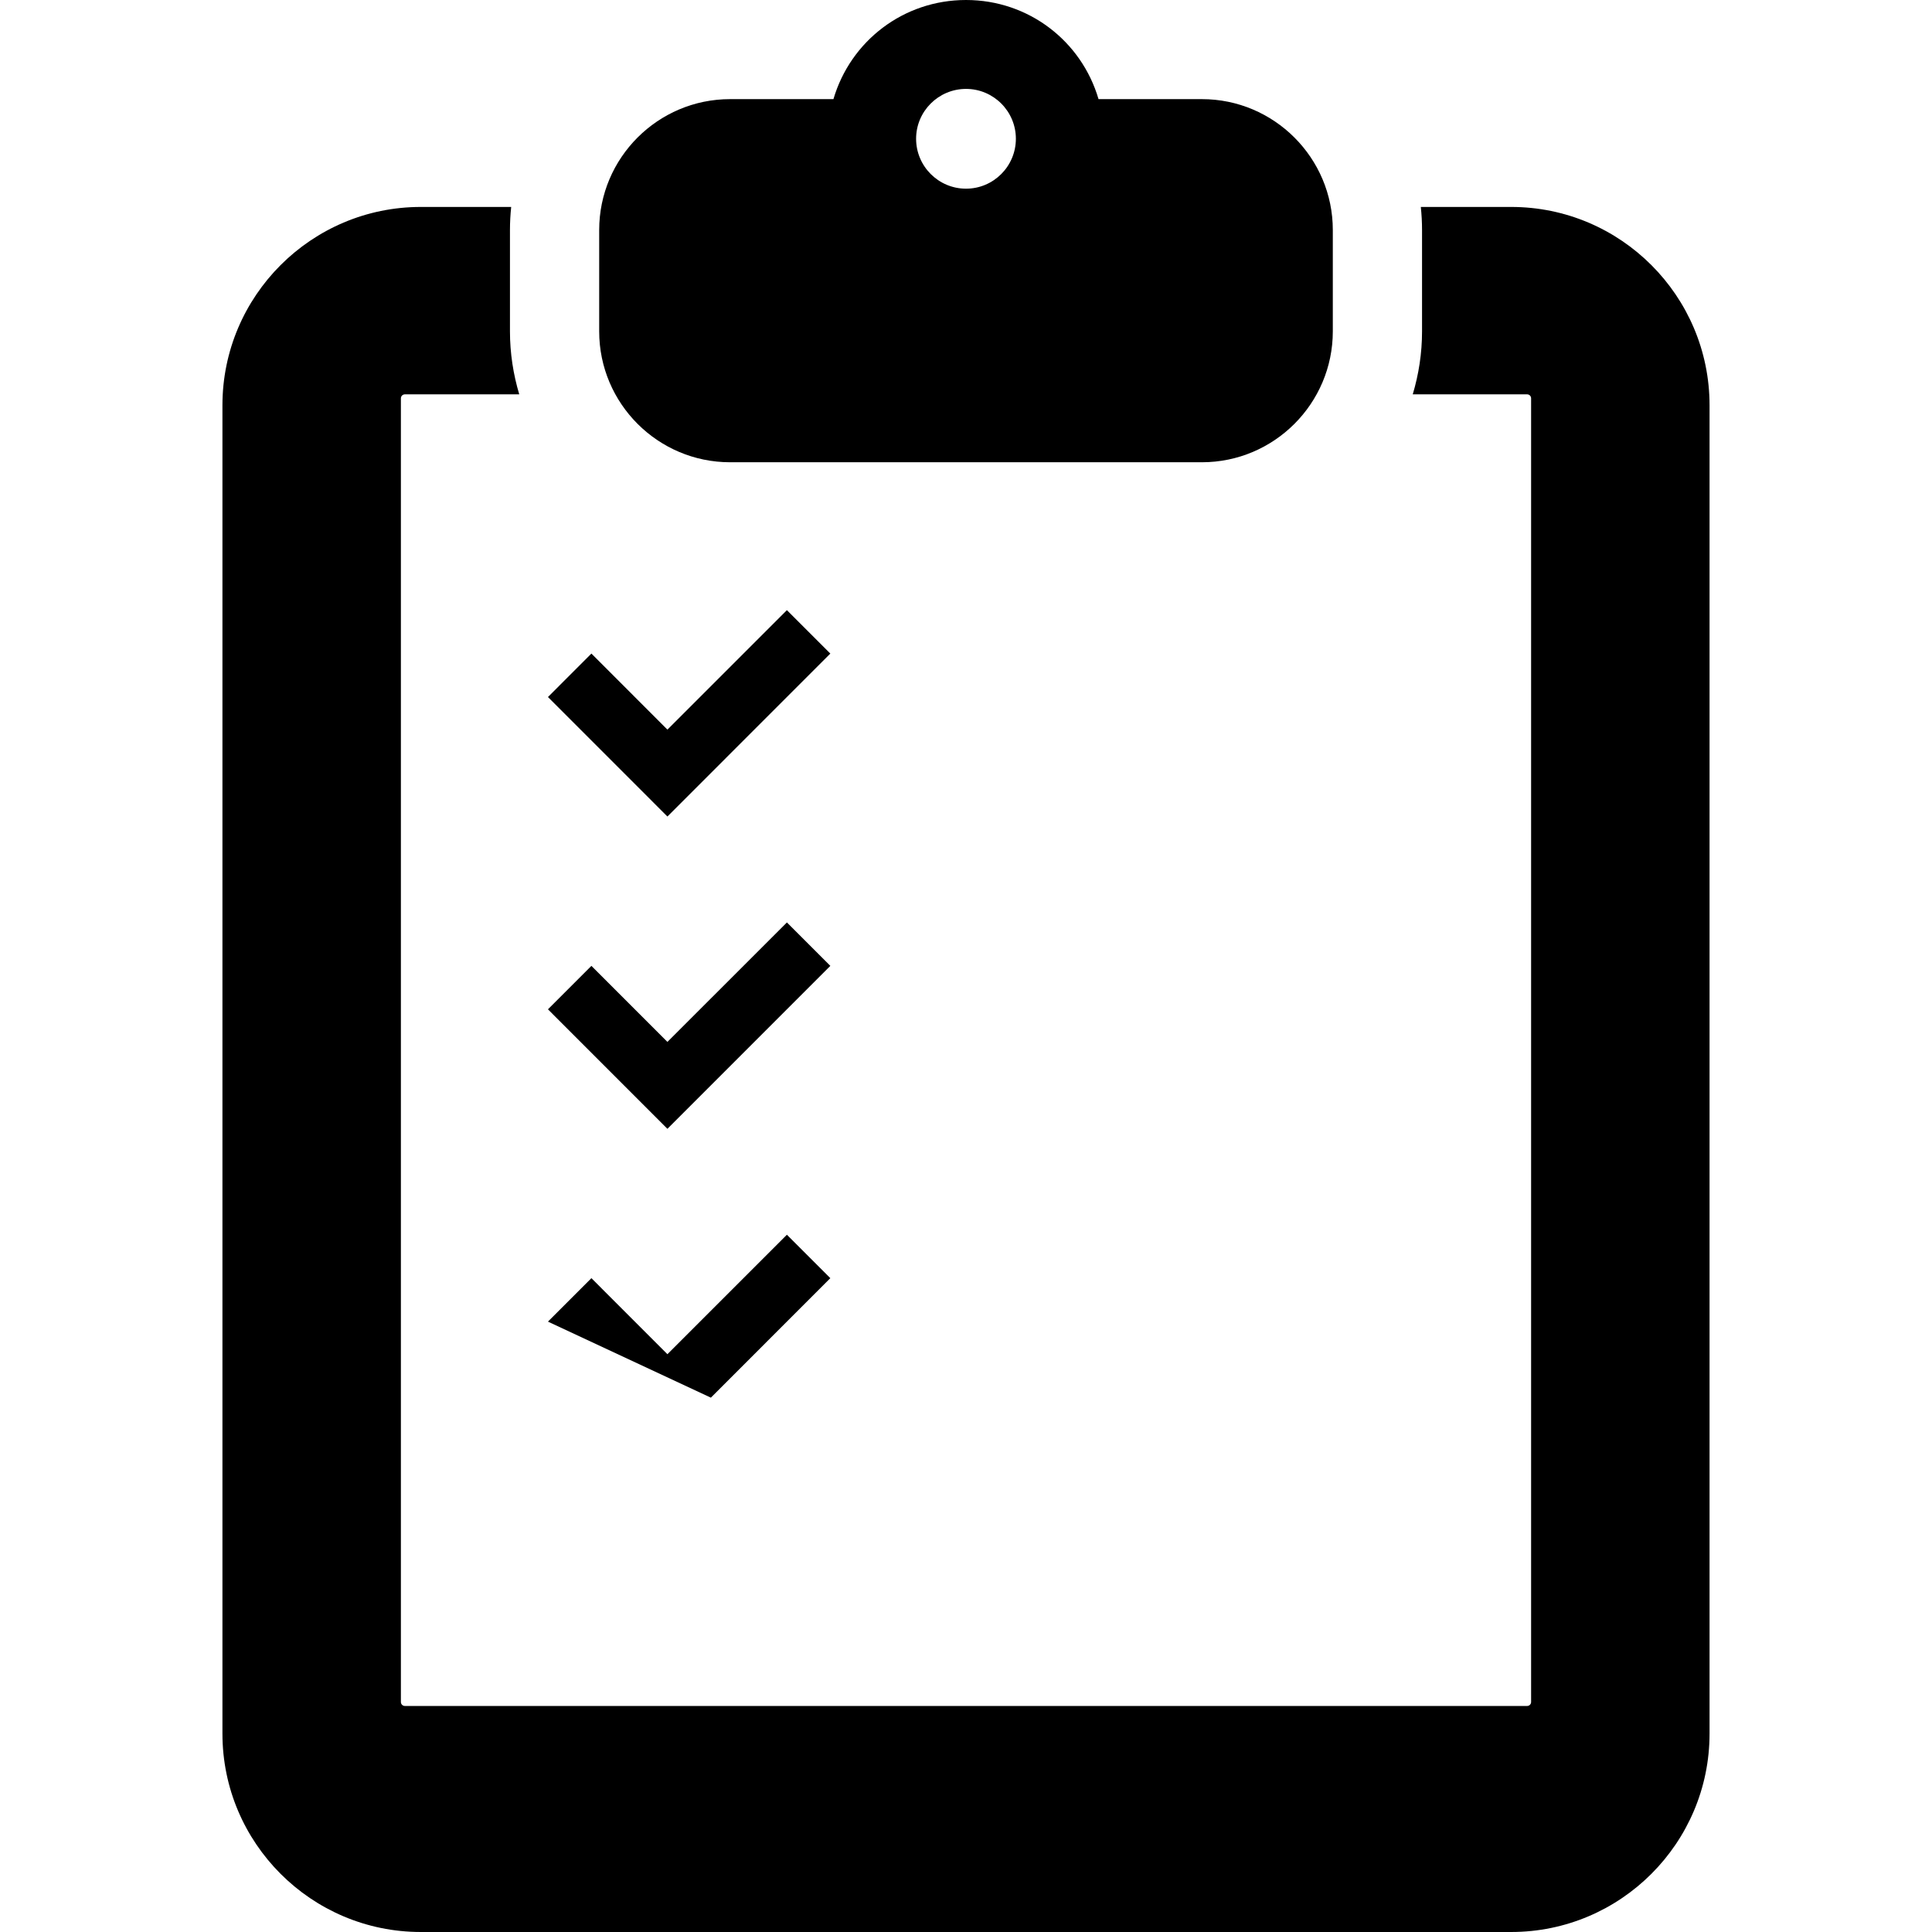
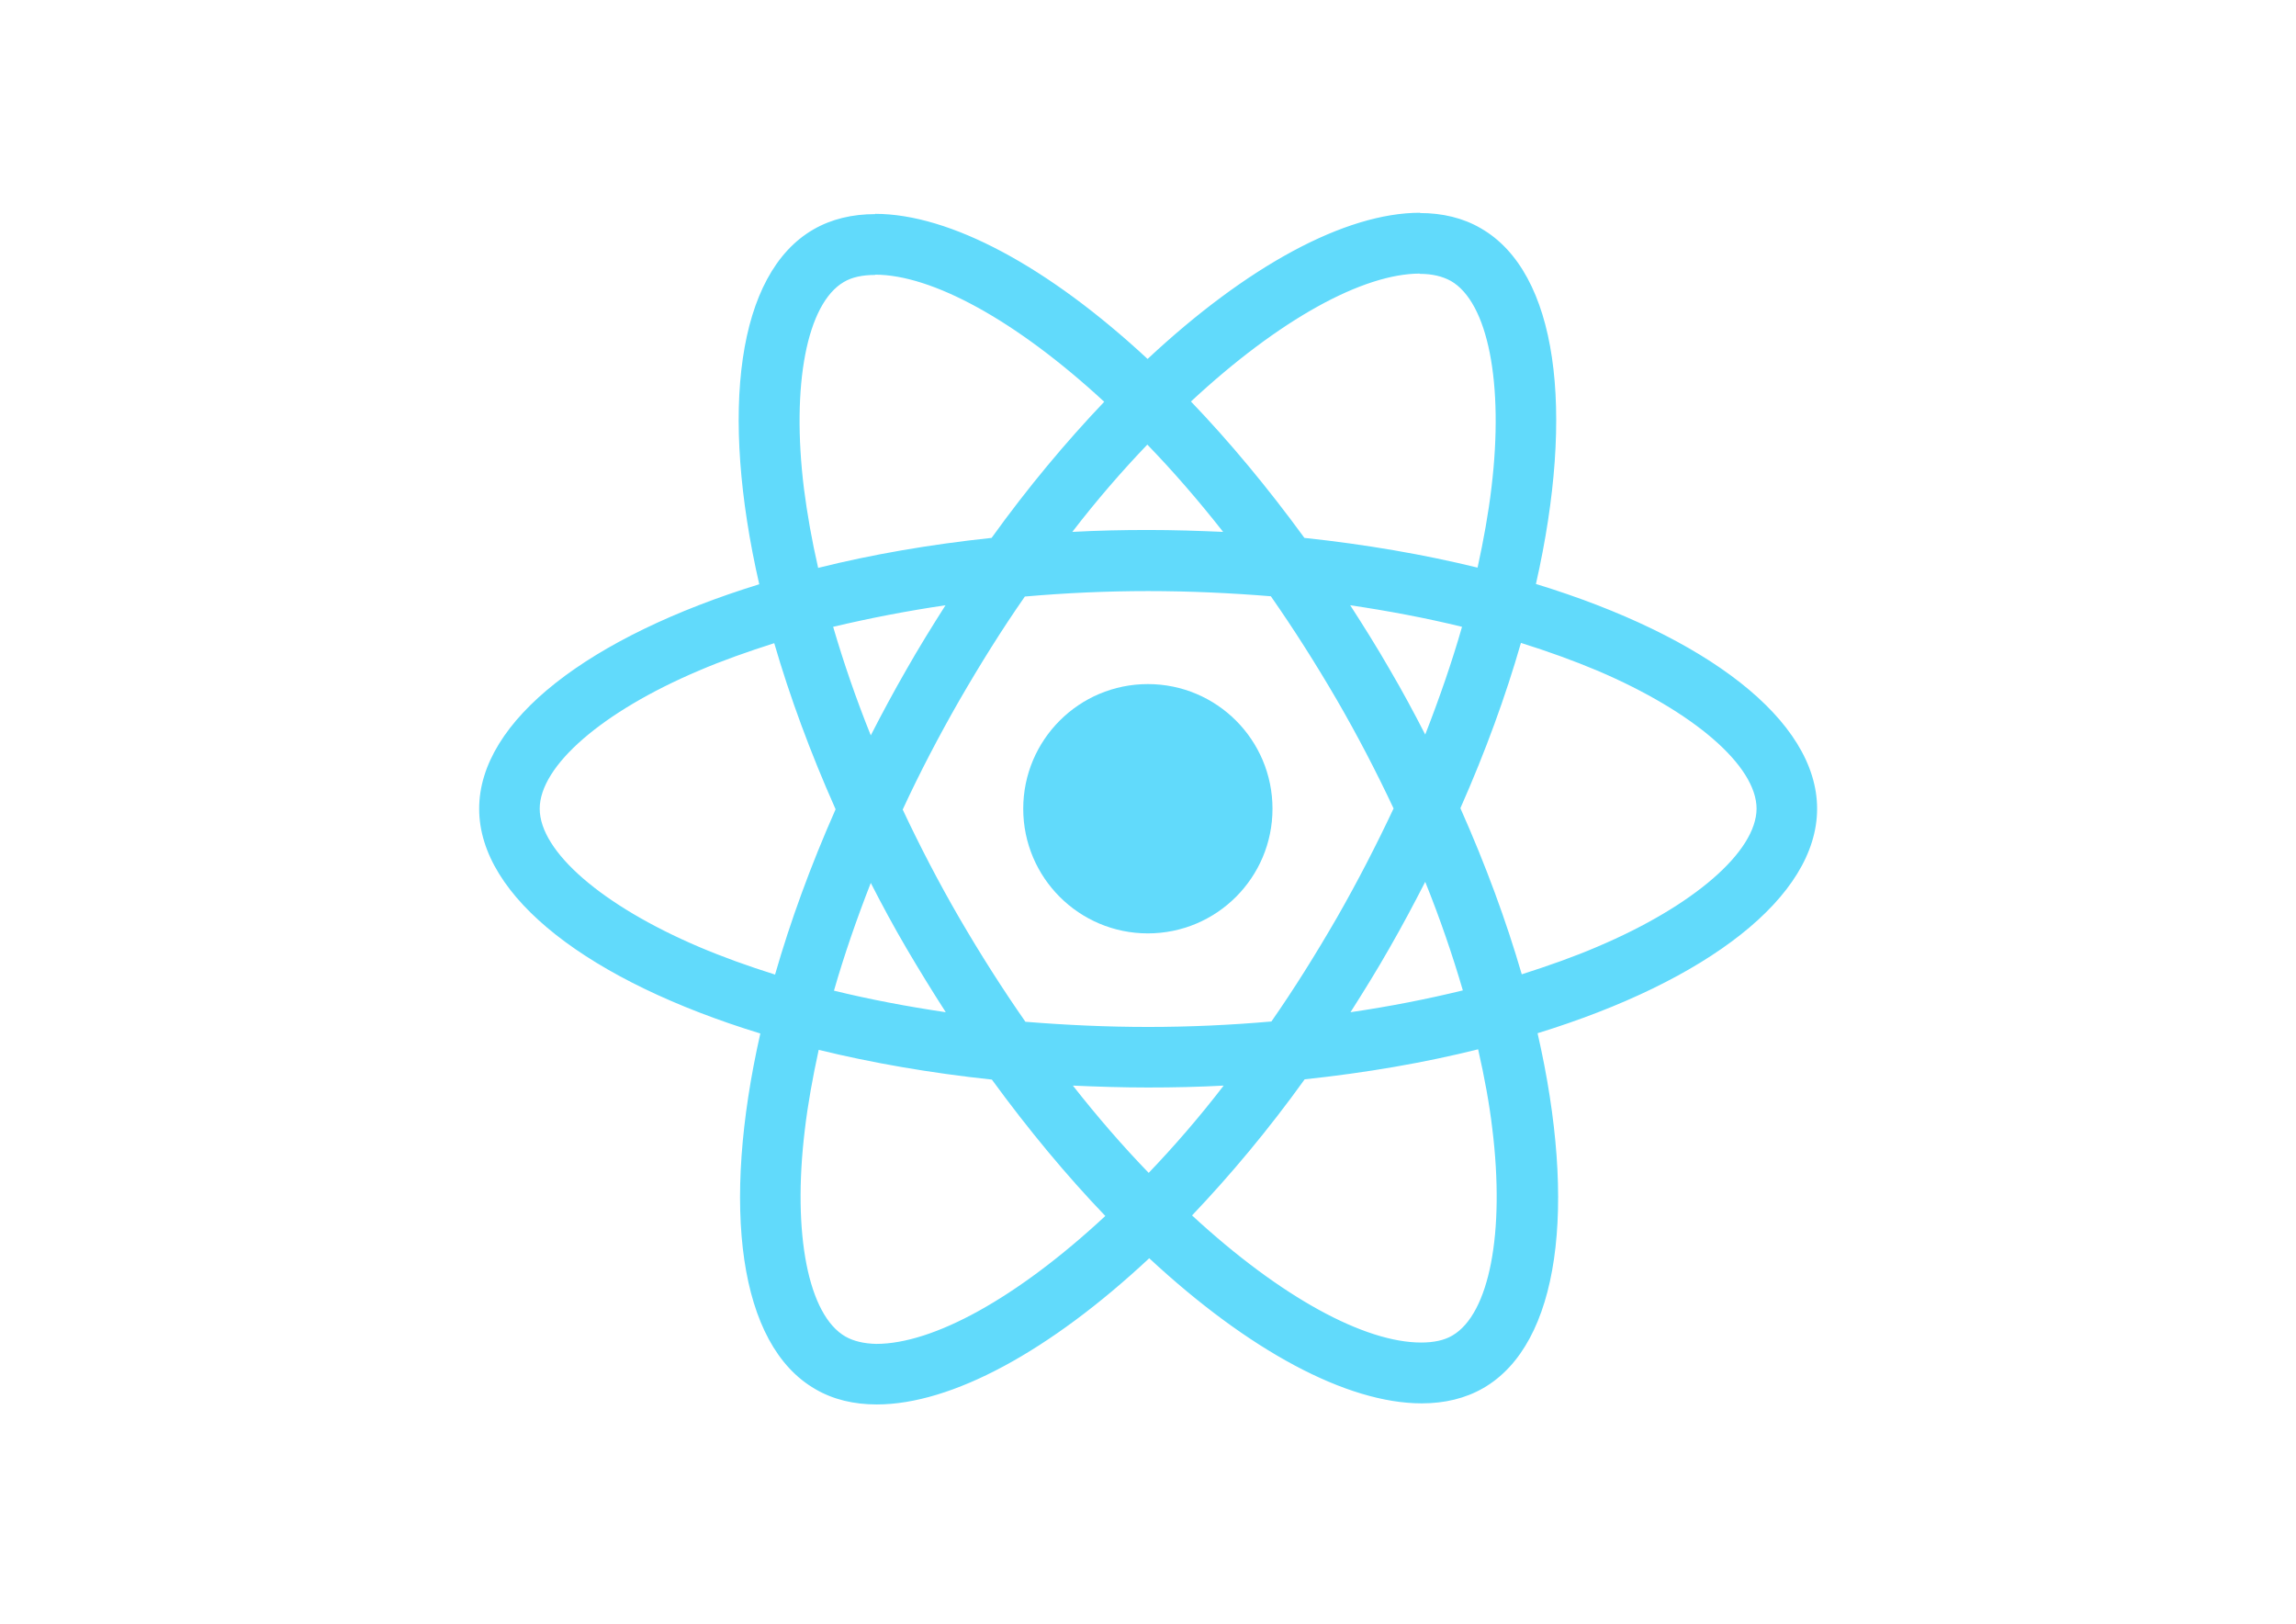
- <svg xmlns="http://www.w3.org/2000/svg" height="800px" width="800px" version="1.1" id="_x32_" viewBox="0 0 512 512" xml:space="preserve">
-   <style type="text/css">
- 	.st0{fill:#000000;}
- </style>
-   <g>
-     <path class="st0" d="M400.486,54.843h-23.954c0.208,2.016,0.323,4.048,0.323,6.119V87.81c0,5.804-0.877,11.4-2.463,16.696h30.312   c0.586,0,1.055,0.469,1.055,1.054v345.485c0,0.585-0.469,1.055-1.055,1.055H107.296c-0.585,0-1.055-0.47-1.055-1.055V105.56   c0-0.585,0.47-1.054,1.055-1.054h30.312c-1.585-5.296-2.463-10.892-2.463-16.696V60.962c0-2.071,0.116-4.103,0.323-6.119h-23.954   c-28.988,0-52.565,23.576-52.565,52.564v352.027c0,28.988,23.577,52.565,52.565,52.565h288.971   c28.988,0,52.564-23.577,52.564-52.565V107.408C453.05,78.42,429.474,54.843,400.486,54.843z" />
-     <path class="st0" d="M193.483,122.502h125.035c19.127,0,34.691-15.565,34.691-34.692V60.962c0-19.128-15.564-34.691-34.691-34.691   h-27.395C286.612,10.884,272.58,0,256,0c-16.588,0-30.612,10.884-35.13,26.271h-27.387c-19.128,0-34.692,15.564-34.692,34.691   V87.81C158.791,106.938,174.355,122.502,193.483,122.502z M256.008,23.561c7.281,0,13.209,5.927,13.209,13.209   c0,7.305-5.928,13.232-13.209,13.232c-7.297,0-13.232-5.926-13.232-13.232C242.776,29.488,248.711,23.561,256.008,23.561z" />
-     <polygon class="st0" points="188.387,204.871 220.046,173.204 208.538,161.696 176.872,193.355 156.728,173.204 145.214,184.719    176.872,216.386  " />
-     <polygon class="st0" points="188.387,287.632 220.046,255.965 208.538,244.458 176.872,276.116 156.728,255.965 145.214,267.48    176.872,299.147  " />
-     <polygon class="st0" points="220.046,338.726 208.538,327.219 176.872,358.878 156.728,338.726 145.214,350.241 188.387,370.393     " />
+ <svg xmlns="http://www.w3.org/2000/svg" viewBox="0 0 841.9 595.3">
+   <g fill="#61DAFB">
+     <path d="M666.3 296.5c0-32.5-40.7-63.3-103.1-82.4 14.4-63.6 8-114.2-20.2-130.4-6.5-3.8-14.1-5.6-22.4-5.6v22.3c4.6 0 8.3.9 11.4 2.6 13.6 7.8 19.5 37.5 14.9 75.7-1.1 9.4-2.9 19.3-5.1 29.4-19.6-4.8-41-8.5-63.5-10.9-13.5-18.5-27.5-35.3-41.6-50 32.6-30.3 63.2-46.9 84-46.9V78c-27.5 0-63.5 19.6-99.9 53.6-36.4-33.8-72.4-53.2-99.9-53.2v22.3c20.7 0 51.4 16.5 84 46.6-14 14.7-28 31.4-41.3 49.9-22.6 2.4-44 6.1-63.6 11-2.3-10-4-19.7-5.2-29-4.7-38.2 1.1-67.9 14.6-75.8 3-1.8 6.9-2.6 11.5-2.6V78.5c-8.4 0-16 1.8-22.6 5.6-28.1 16.2-34.4 66.7-19.9 130.1-62.2 19.2-102.7 49.9-102.7 82.3 0 32.5 40.7 63.3 103.1 82.4-14.4 63.6-8 114.2 20.2 130.4 6.5 3.8 14.1 5.6 22.5 5.6 27.5 0 63.5-19.6 99.9-53.6 36.4 33.8 72.4 53.2 99.9 53.2 8.4 0 16-1.8 22.6-5.6 28.1-16.2 34.4-66.7 19.9-130.1 62-19.1 102.5-49.9 102.5-82.3zm-130.2-66.7c-3.7 12.9-8.3 26.2-13.5 39.5-4.1-8-8.4-16-13.1-24-4.6-8-9.5-15.8-14.4-23.4 14.2 2.1 27.9 4.7 41 7.9zm-45.8 106.5c-7.8 13.5-15.8 26.3-24.1 38.2-14.9 1.3-30 2-45.2 2-15.1 0-30.2-.7-45-1.9-8.3-11.9-16.4-24.6-24.2-38-7.6-13.1-14.5-26.4-20.8-39.8 6.2-13.4 13.2-26.8 20.7-39.9 7.8-13.5 15.8-26.3 24.1-38.2 14.9-1.3 30-2 45.2-2 15.1 0 30.2.7 45 1.9 8.3 11.9 16.4 24.6 24.2 38 7.6 13.1 14.5 26.4 20.8 39.8-6.3 13.4-13.2 26.8-20.7 39.9zm32.3-13c5.4 13.4 10 26.8 13.8 39.8-13.1 3.2-26.9 5.9-41.2 8 4.9-7.7 9.8-15.6 14.4-23.7 4.6-8 8.9-16.1 13-24.1zM421.2 430c-9.3-9.6-18.6-20.3-27.8-32 9 .4 18.2.7 27.5.7 9.4 0 18.7-.2 27.8-.7-9 11.7-18.3 22.4-27.5 32zm-74.4-58.9c-14.2-2.1-27.9-4.7-41-7.9 3.7-12.9 8.3-26.2 13.5-39.5 4.1 8 8.4 16 13.1 24 4.7 8 9.5 15.8 14.4 23.4zM420.7 163c9.3 9.6 18.6 20.3 27.8 32-9-.4-18.2-.7-27.5-.7-9.4 0-18.7.2-27.8.7 9-11.7 18.3-22.4 27.5-32zm-74 58.9c-4.9 7.7-9.8 15.6-14.4 23.7-4.6 8-8.9 16-13 24-5.4-13.4-10-26.8-13.8-39.8 13.1-3.1 26.9-5.8 41.2-7.9zm-90.5 125.2c-35.4-15.1-58.3-34.9-58.3-50.6 0-15.7 22.9-35.6 58.3-50.6 8.6-3.7 18-7 27.7-10.1 5.7 19.6 13.2 40 22.5 60.9-9.2 20.8-16.6 41.1-22.2 60.6-9.9-3.1-19.3-6.5-28-10.2zM310 490c-13.6-7.8-19.5-37.5-14.9-75.7 1.1-9.4 2.9-19.3 5.1-29.4 19.6 4.8 41 8.5 63.5 10.9 13.5 18.5 27.5 35.3 41.6 50-32.6 30.3-63.2 46.9-84 46.9-4.5-.1-8.3-1-11.3-2.7zm237.2-76.2c4.7 38.2-1.1 67.9-14.6 75.8-3 1.8-6.9 2.6-11.5 2.6-20.7 0-51.4-16.5-84-46.6 14-14.7 28-31.4 41.3-49.9 22.6-2.4 44-6.1 63.6-11 2.3 10.1 4.1 19.8 5.2 29.1zm38.5-66.7c-8.6 3.7-18 7-27.7 10.1-5.7-19.6-13.2-40-22.5-60.9 9.2-20.8 16.6-41.1 22.2-60.6 9.9 3.1 19.3 6.5 28.1 10.2 35.4 15.1 58.3 34.9 58.3 50.6-.1 15.7-23 35.6-58.4 50.6zM320.8 78.4z" />
+     <circle cx="420.9" cy="296.5" r="45.7" />
+     <path d="M520.5 78.1z" />
  </g>
</svg>
